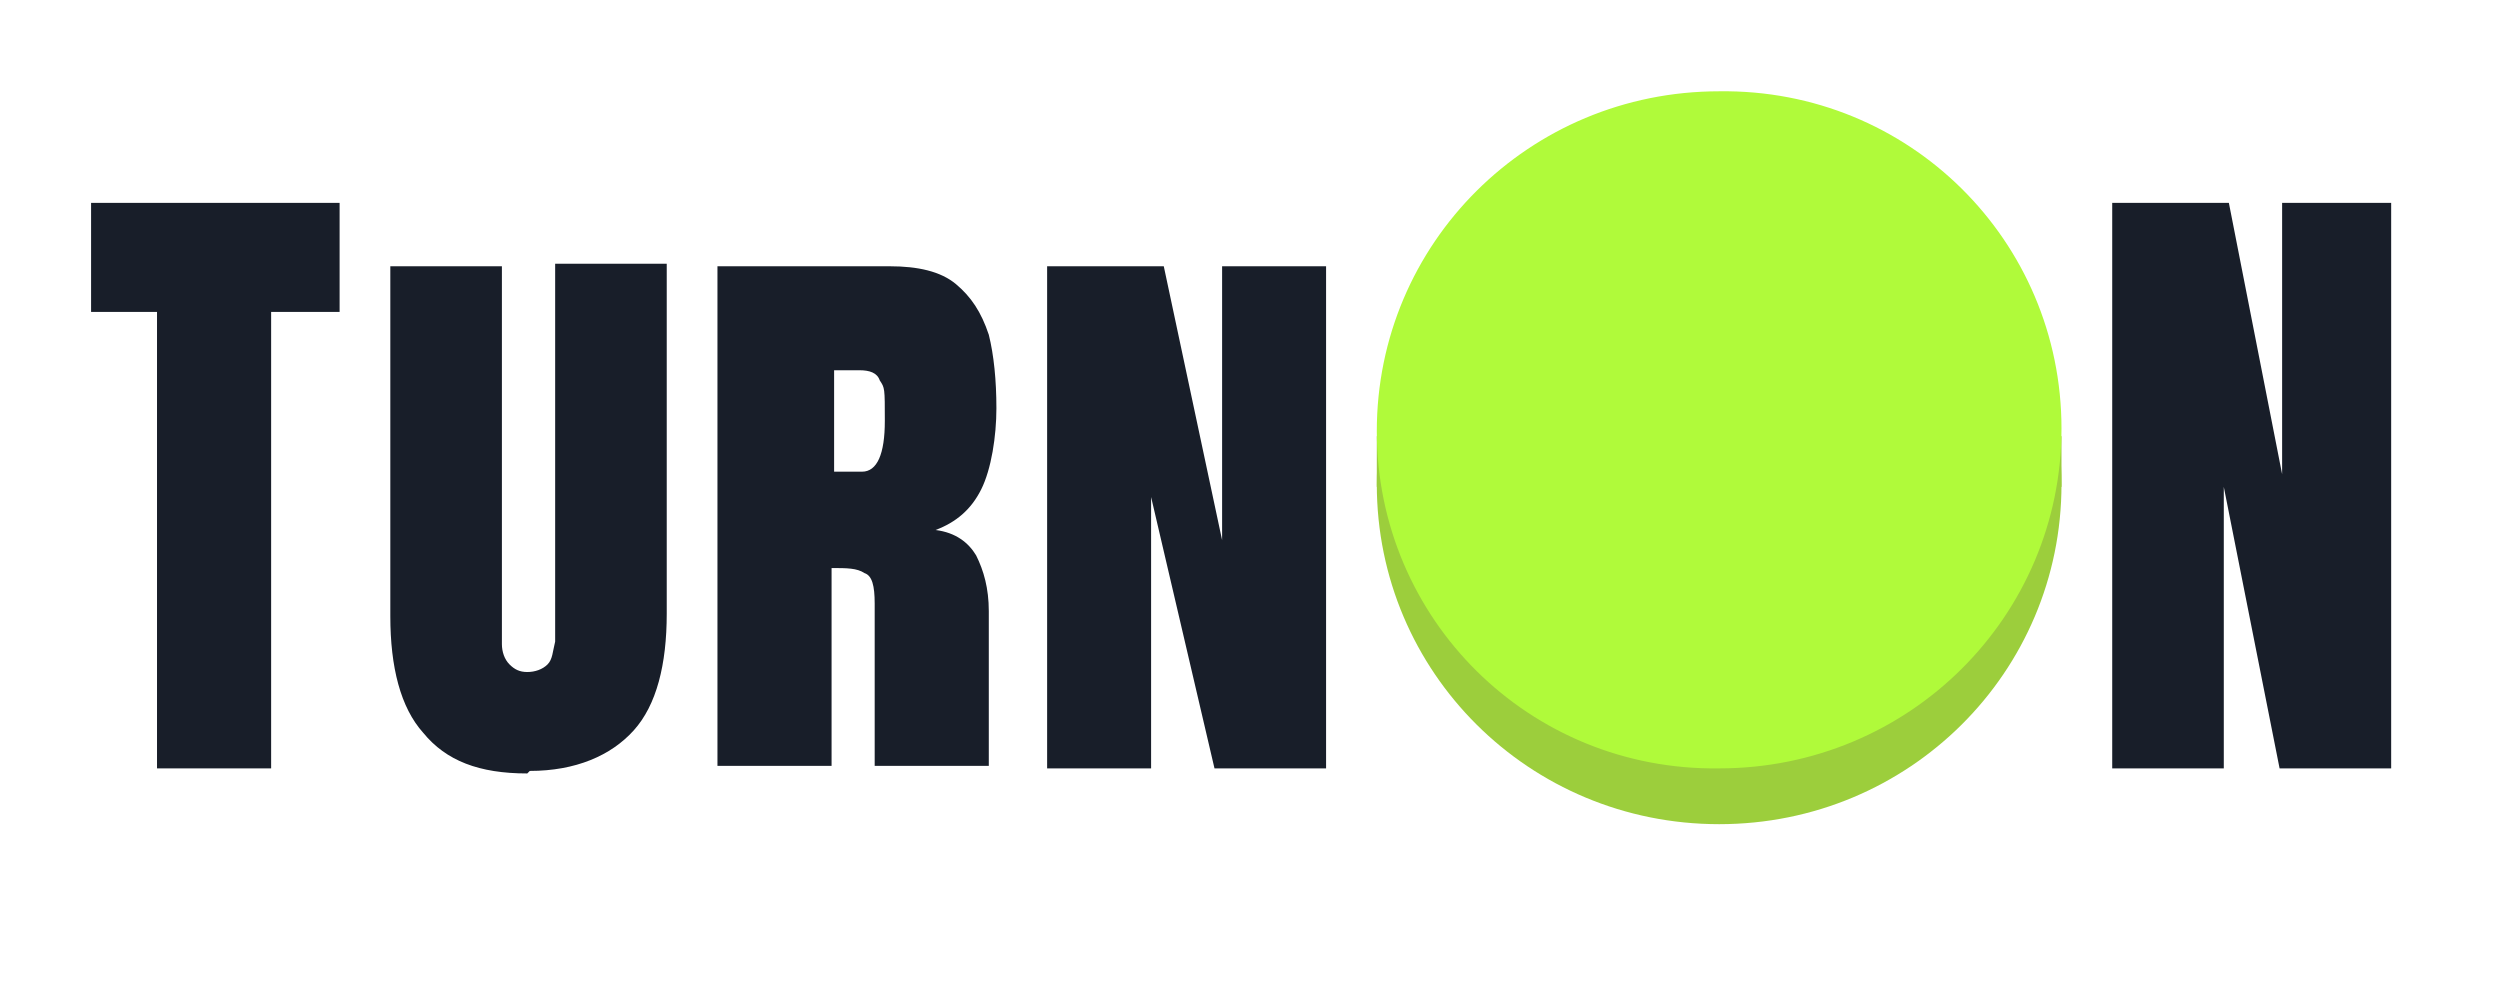
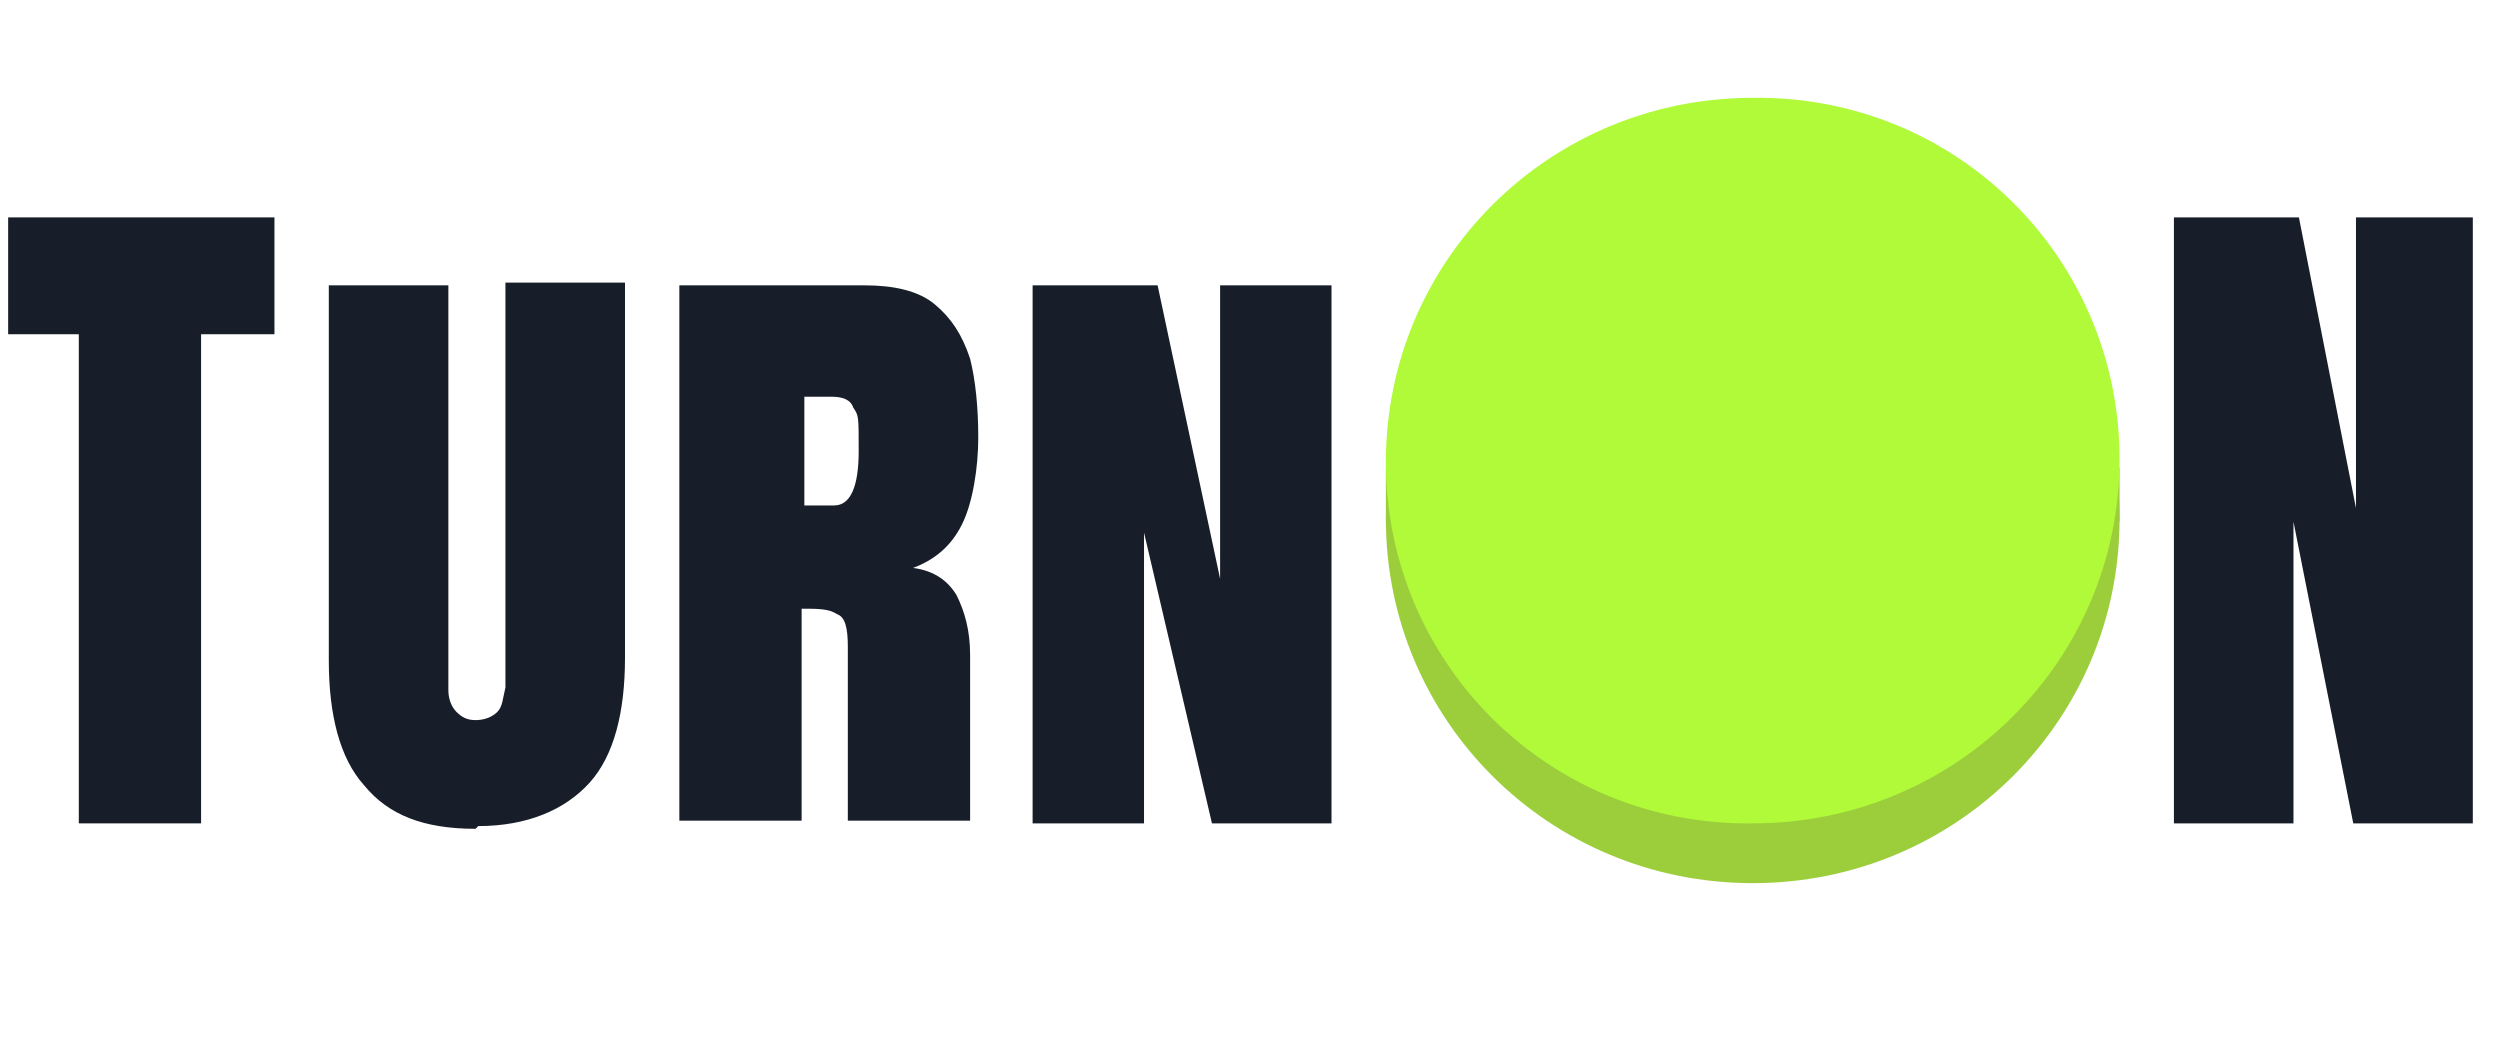
- <svg xmlns="http://www.w3.org/2000/svg" version="1.1" viewBox="0 0 92 39" width="91" height="36">
+ <svg xmlns="http://www.w3.org/2000/svg" version="1.1" viewBox="0 0 92 39">
  <defs>
    <style>
      .cls-1 {
        fill: #9cce3c;
      }

      .cls-2 {
        fill: #b0fa3a;
      }

      .cls-3 {
        fill: #181e29;
      }
    </style>
  </defs>
  <g>
    <g id="imalogo">
      <polygon class="cls-3" points="2.9 30.3 2.9 12.3 .3 12.3 .3 8 10.1 8 10.1 12.3 7.4 12.3 7.4 30.3 2.9 30.3" />
      <path class="cls-3" d="M17.5,30.5c-1.9,0-3.2-.5-4.1-1.6-.9-1-1.3-2.6-1.3-4.6v-13.8h4.4v13.8c0,.4,0,.7,0,1.1,0,.3.1.6.3.8.2.2.4.3.7.3s.6-.1.8-.3c.2-.2.2-.5.3-.9,0-.3,0-.7,0-1.1v-13.8h4.4v13.8c0,2-.4,3.6-1.3,4.6-.9,1-2.3,1.6-4.1,1.6Z" />
      <path class="cls-3" d="M25,30.3V10.5h6.8c1.1,0,2,.2,2.6.7.6.5,1,1.1,1.3,2,.2.8.3,1.8.3,2.9s-.2,2.4-.6,3.2c-.4.8-1,1.3-1.8,1.6.8.1,1.3.5,1.6,1,.3.6.5,1.3.5,2.2v6.1h-4.5v-6.4c0-.7-.1-1.1-.4-1.2-.3-.2-.7-.2-1.3-.2v7.8h-4.5ZM29.6,18.6h1.1c.6,0,.9-.7.9-2s0-1.3-.2-1.6c-.1-.3-.4-.4-.8-.4h-1v3.9Z" />
      <polygon class="cls-3" points="38 30.3 38 10.5 42.6 10.5 44.9 21.3 44.9 10.5 49 10.5 49 30.3 44.6 30.3 42.1 19.6 42.1 30.3 38 30.3" />
      <polygon class="cls-3" points="80 30.3 80 8 84.6 8 86.7 18.7 86.7 8 91 8 91 30.3 86.6 30.3 84.4 19.2 84.4 30.3 80 30.3" />
      <g>
        <path class="cls-1" d="M64.5,32.5c7.5,0,13.5-6,13.5-13.4s-6-13.4-13.5-13.4-13.5,6-13.5,13.4,6,13.4,13.5,13.4Z" />
        <rect class="cls-1" x="51" y="17.2" width="27" height="2" />
        <path class="cls-2" d="M64.5,30.3c7.5,0,13.5-6,13.5-13.4,0-7.4-6-13.4-13.5-13.3-7.5,0-13.5,6-13.5,13.4,0,7.4,6,13.4,13.5,13.3Z" />
      </g>
    </g>
  </g>
</svg>
